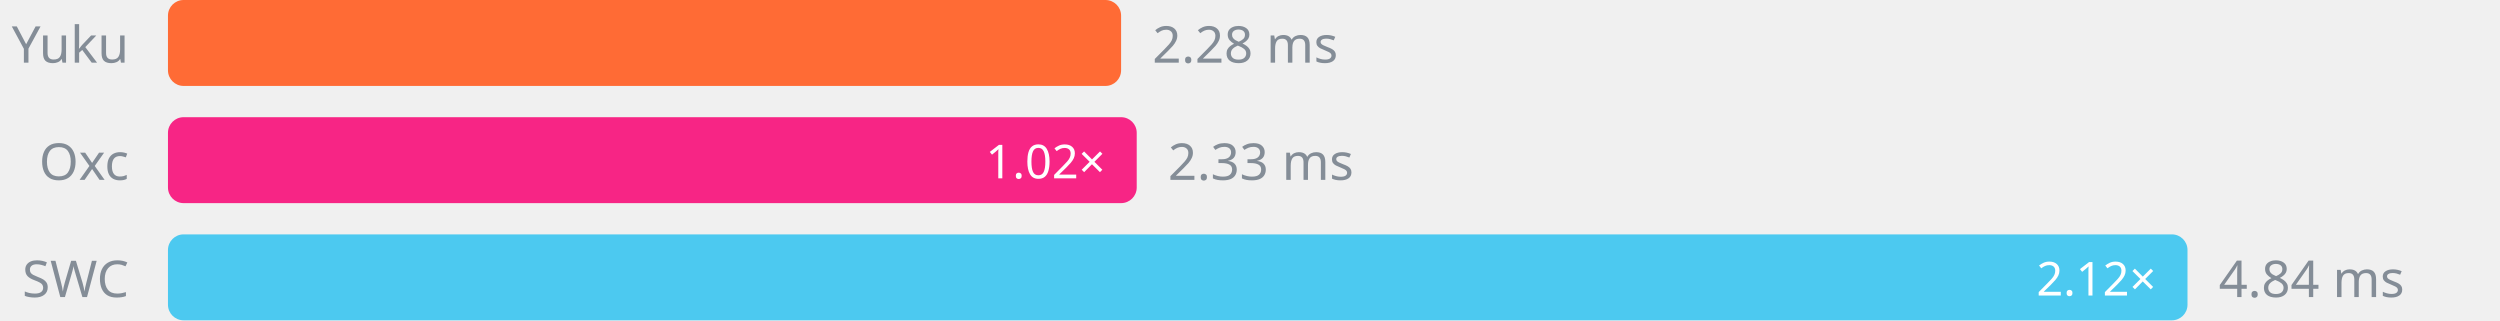
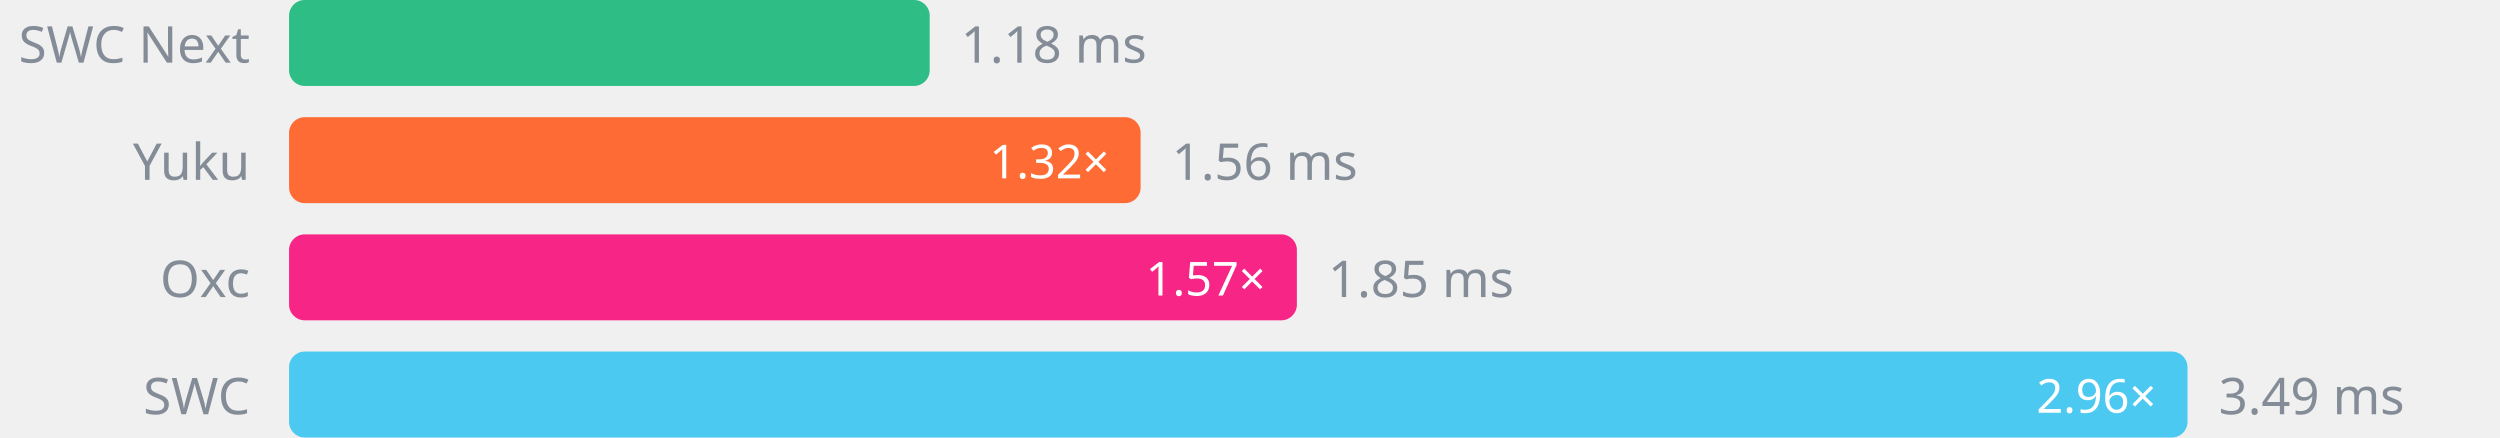
- <svg xmlns="http://www.w3.org/2000/svg" width="640" height="82" viewBox="0 0 640 82">
+ <svg xmlns="http://www.w3.org/2000/svg" width="640" height="112" viewBox="0 0 640 112">
  <style>
    text { font: 13px -apple-system, BlinkMacSystemFont, "Segoe UI", "Noto Sans", Helvetica, Arial, sans-serif; fill: #848d97; dominant-baseline: central; font-variant-numeric: tabular-nums }
    .ratio { font-size: 12px; fill: #fff }
  </style>
-   <text x="33" y="11" text-anchor="end">Yuku</text>
-   <rect x="43" y="0" width="244" height="22" rx="4" fill="#FF6B35" />
-   <text x="295" y="11">2.28 ms</text>
-   <text x="33" y="41" text-anchor="end">Oxc</text>
-   <rect x="43" y="30" width="248" height="22" rx="4" fill="#F72585" />
-   <text x="299" y="41">2.33 ms</text>
-   <text class="ratio" x="283" y="41" text-anchor="end">1.02×</text>
-   <text x="33" y="71" text-anchor="end">SWC</text>
-   <rect x="43" y="60" width="517" height="22" rx="4" fill="#4CC9F0" />
-   <text x="568" y="71">4.84 ms</text>
-   <text class="ratio" x="552" y="71" text-anchor="end">2.12×</text>
+   <text x="64" y="11" text-anchor="end">SWC Next</text>
+   <rect x="74" y="0" width="164" height="22" rx="4" fill="#2DBD85" />
+   <text x="246" y="11">1.18 ms</text>
+   <text x="64" y="41" text-anchor="end">Yuku</text>
+   <rect x="74" y="30" width="218" height="22" rx="4" fill="#FF6B35" />
+   <text x="300" y="41">1.56 ms</text>
+   <text class="ratio" x="284" y="41" text-anchor="end">1.32×</text>
+   <text x="64" y="71" text-anchor="end">Oxc</text>
+   <rect x="74" y="60" width="258" height="22" rx="4" fill="#F72585" />
+   <text x="340" y="71">1.85 ms</text>
+   <text class="ratio" x="324" y="71" text-anchor="end">1.57×</text>
+   <text x="64" y="101" text-anchor="end">SWC</text>
+   <rect x="74" y="90" width="486" height="22" rx="4" fill="#4CC9F0" />
+   <text x="568" y="101">3.49 ms</text>
+   <text class="ratio" x="552" y="101" text-anchor="end">2.96×</text>
</svg>
